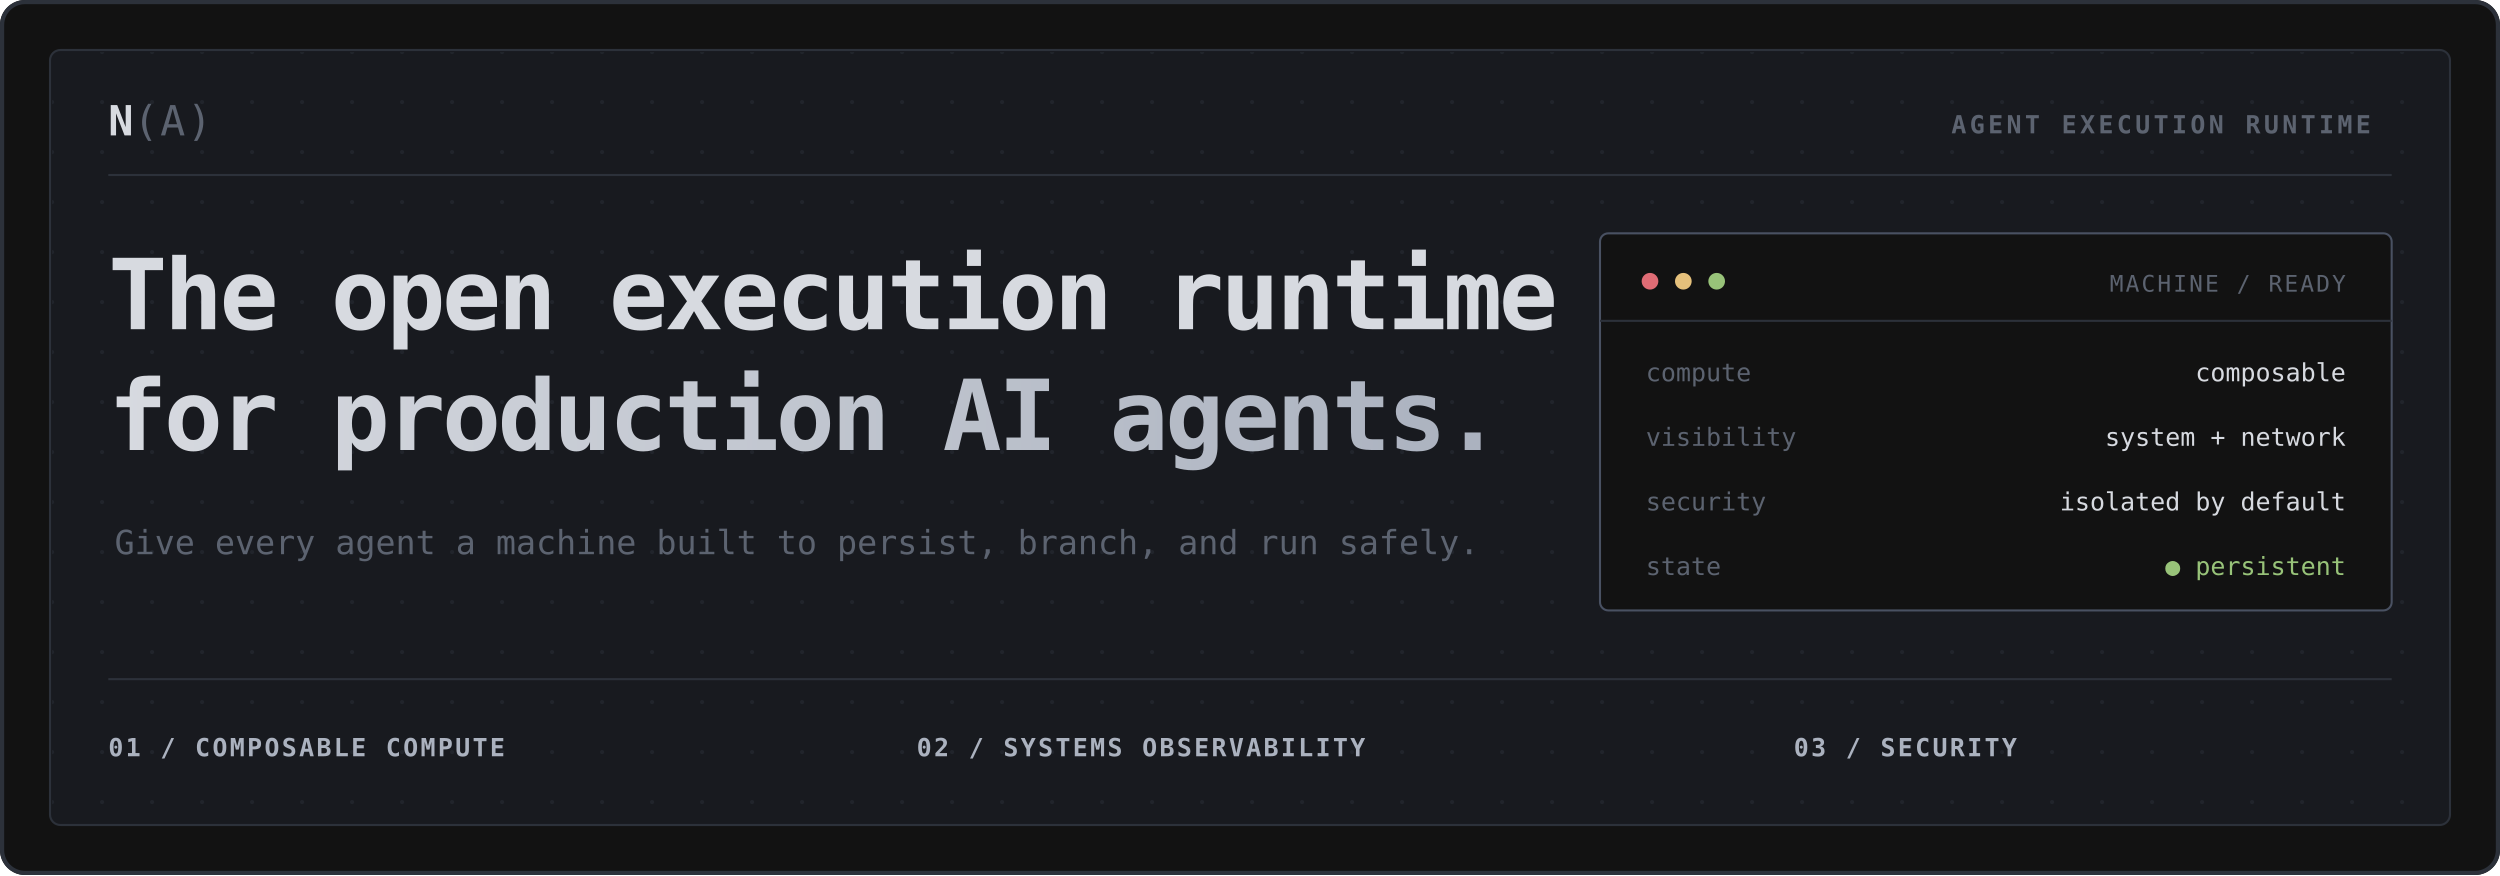
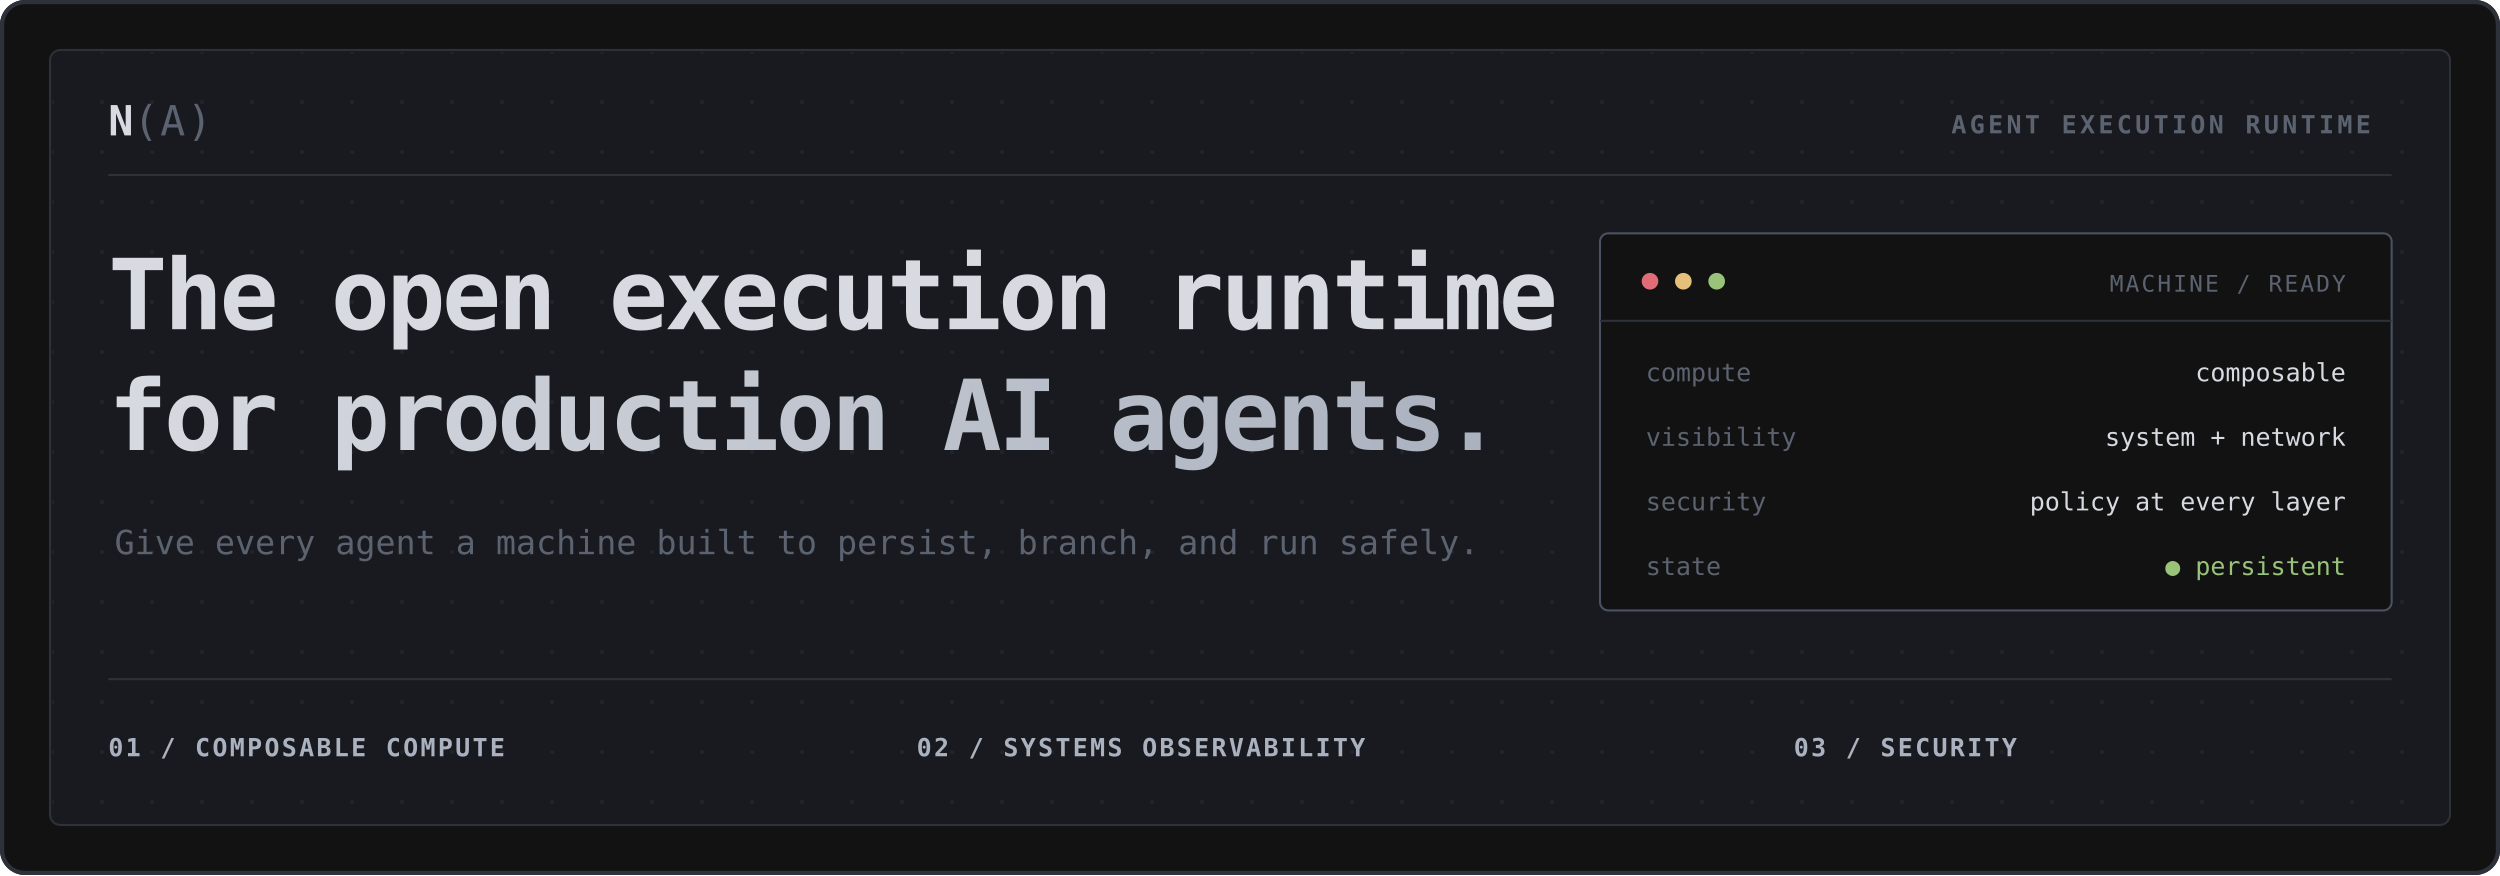
<svg xmlns="http://www.w3.org/2000/svg" width="1200" height="420" viewBox="0 0 1200 420" role="img" aria-labelledby="title desc">
  <defs>
    <pattern id="dots" width="24" height="24" patternUnits="userSpaceOnUse">
      <circle cx="1" cy="1" r="1" fill="#2c313a" />
    </pattern>
    <linearGradient id="fade" x1="0" y1="0" x2="1" y2="0">
      <stop offset="0" stop-color="#d7dae0" />
      <stop offset="1" stop-color="#abb2bf" />
    </linearGradient>
  </defs>
  <rect width="1200" height="420" rx="12" fill="#121212" />
  <rect x="1" y="1" width="1198" height="418" rx="11" fill="none" stroke="#2c313a" stroke-width="2" />
  <rect x="24" y="24" width="1152" height="372" rx="5" fill="#181a1f" stroke="#2c313a" />
  <rect x="25" y="25" width="1150" height="370" rx="4" fill="url(#dots)" opacity=".45" />
  <text x="52" y="65" fill="#d7dae0" font-family="'JetBrains Mono', 'SFMono-Regular', Menlo, monospace" font-size="20" font-weight="700" letter-spacing=".8">N<tspan fill="#5c6370" font-weight="500">(A)</tspan>
  </text>
  <text x="1138" y="64" text-anchor="end" fill="#5c6370" font-family="'JetBrains Mono', 'SFMono-Regular', Menlo, monospace" font-size="12" font-weight="600" letter-spacing="1.6">AGENT EXECUTION RUNTIME</text>
  <line x1="52" y1="84" x2="1148" y2="84" stroke="#2c313a" />
  <text x="52" y="158" fill="#d7dae0" font-family="'JetBrains Mono', 'SFMono-Regular', Menlo, monospace" font-size="47" font-weight="700" letter-spacing="-1.6">The open execution runtime</text>
  <text x="52" y="216" fill="url(#fade)" font-family="'JetBrains Mono', 'SFMono-Regular', Menlo, monospace" font-size="47" font-weight="700" letter-spacing="-1.6">for production AI agents.</text>
  <text x="55" y="266" fill="#5c6370" font-family="'JetBrains Mono', 'SFMono-Regular', Menlo, monospace" font-size="16">Give every agent a machine built to persist, branch, and run safely.</text>
  <rect x="768" y="112" width="380" height="181" rx="4" fill="#121212" stroke="#495162" />
  <circle cx="792" cy="135" r="4" fill="#e06c75" />
  <circle cx="808" cy="135" r="4" fill="#e5c07b" />
  <circle cx="824" cy="135" r="4" fill="#98c379" />
  <text x="1126" y="140" text-anchor="end" fill="#5c6370" font-family="'JetBrains Mono', 'SFMono-Regular', Menlo, monospace" font-size="11" letter-spacing="1">MACHINE / READY</text>
  <line x1="768" y1="154" x2="1148" y2="154" stroke="#2c313a" />
  <text x="790" y="183" fill="#5c6370" font-family="'JetBrains Mono', 'SFMono-Regular', Menlo, monospace" font-size="12">compute</text>
  <text x="1126" y="183" text-anchor="end" fill="#d7dae0" font-family="'JetBrains Mono', 'SFMono-Regular', Menlo, monospace" font-size="12">composable</text>
  <text x="790" y="214" fill="#5c6370" font-family="'JetBrains Mono', 'SFMono-Regular', Menlo, monospace" font-size="12">visibility</text>
  <text x="1126" y="214" text-anchor="end" fill="#d7dae0" font-family="'JetBrains Mono', 'SFMono-Regular', Menlo, monospace" font-size="12">system + network</text>
  <text x="790" y="245" fill="#5c6370" font-family="'JetBrains Mono', 'SFMono-Regular', Menlo, monospace" font-size="12">security</text>
-   <text x="1126" y="245" text-anchor="end" fill="#d7dae0" font-family="'JetBrains Mono', 'SFMono-Regular', Menlo, monospace" font-size="12">isolated by default</text>
+   <text x="1126" y="245" text-anchor="end" fill="#d7dae0" font-family="'JetBrains Mono', 'SFMono-Regular', Menlo, monospace" font-size="12">policy at every layer</text>
  <text x="790" y="276" fill="#5c6370" font-family="'JetBrains Mono', 'SFMono-Regular', Menlo, monospace" font-size="12">state</text>
  <text x="1126" y="276" text-anchor="end" fill="#98c379" font-family="'JetBrains Mono', 'SFMono-Regular', Menlo, monospace" font-size="12">● persistent</text>
  <line x1="52" y1="326" x2="1148" y2="326" stroke="#2c313a" />
  <text x="52" y="363" fill="#abb2bf" font-family="'JetBrains Mono', 'SFMono-Regular', Menlo, monospace" font-size="12" font-weight="600" letter-spacing="1.1">01 / COMPOSABLE COMPUTE</text>
  <text x="440" y="363" fill="#abb2bf" font-family="'JetBrains Mono', 'SFMono-Regular', Menlo, monospace" font-size="12" font-weight="600" letter-spacing="1.1">02 / SYSTEMS OBSERVABILITY</text>
  <text x="861" y="363" fill="#abb2bf" font-family="'JetBrains Mono', 'SFMono-Regular', Menlo, monospace" font-size="12" font-weight="600" letter-spacing="1.1">03 / SECURITY</text>
</svg>
